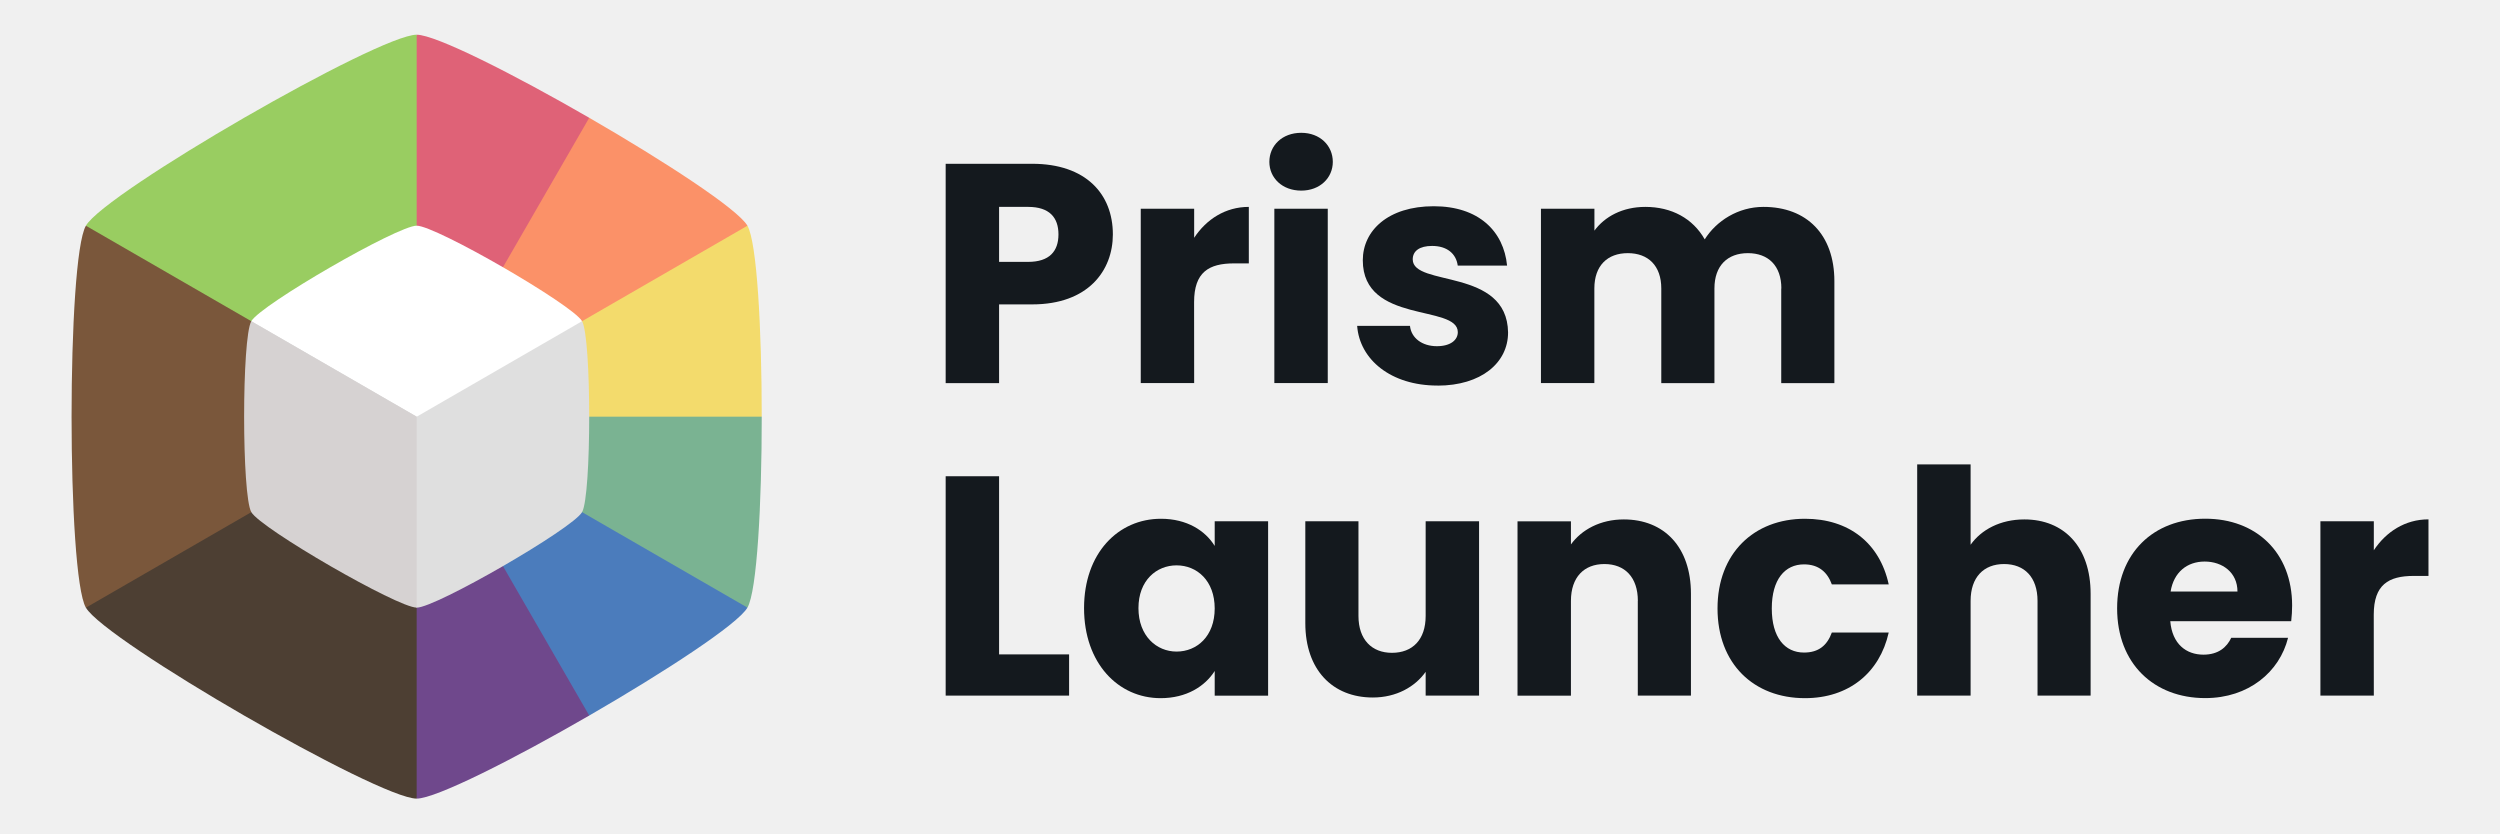
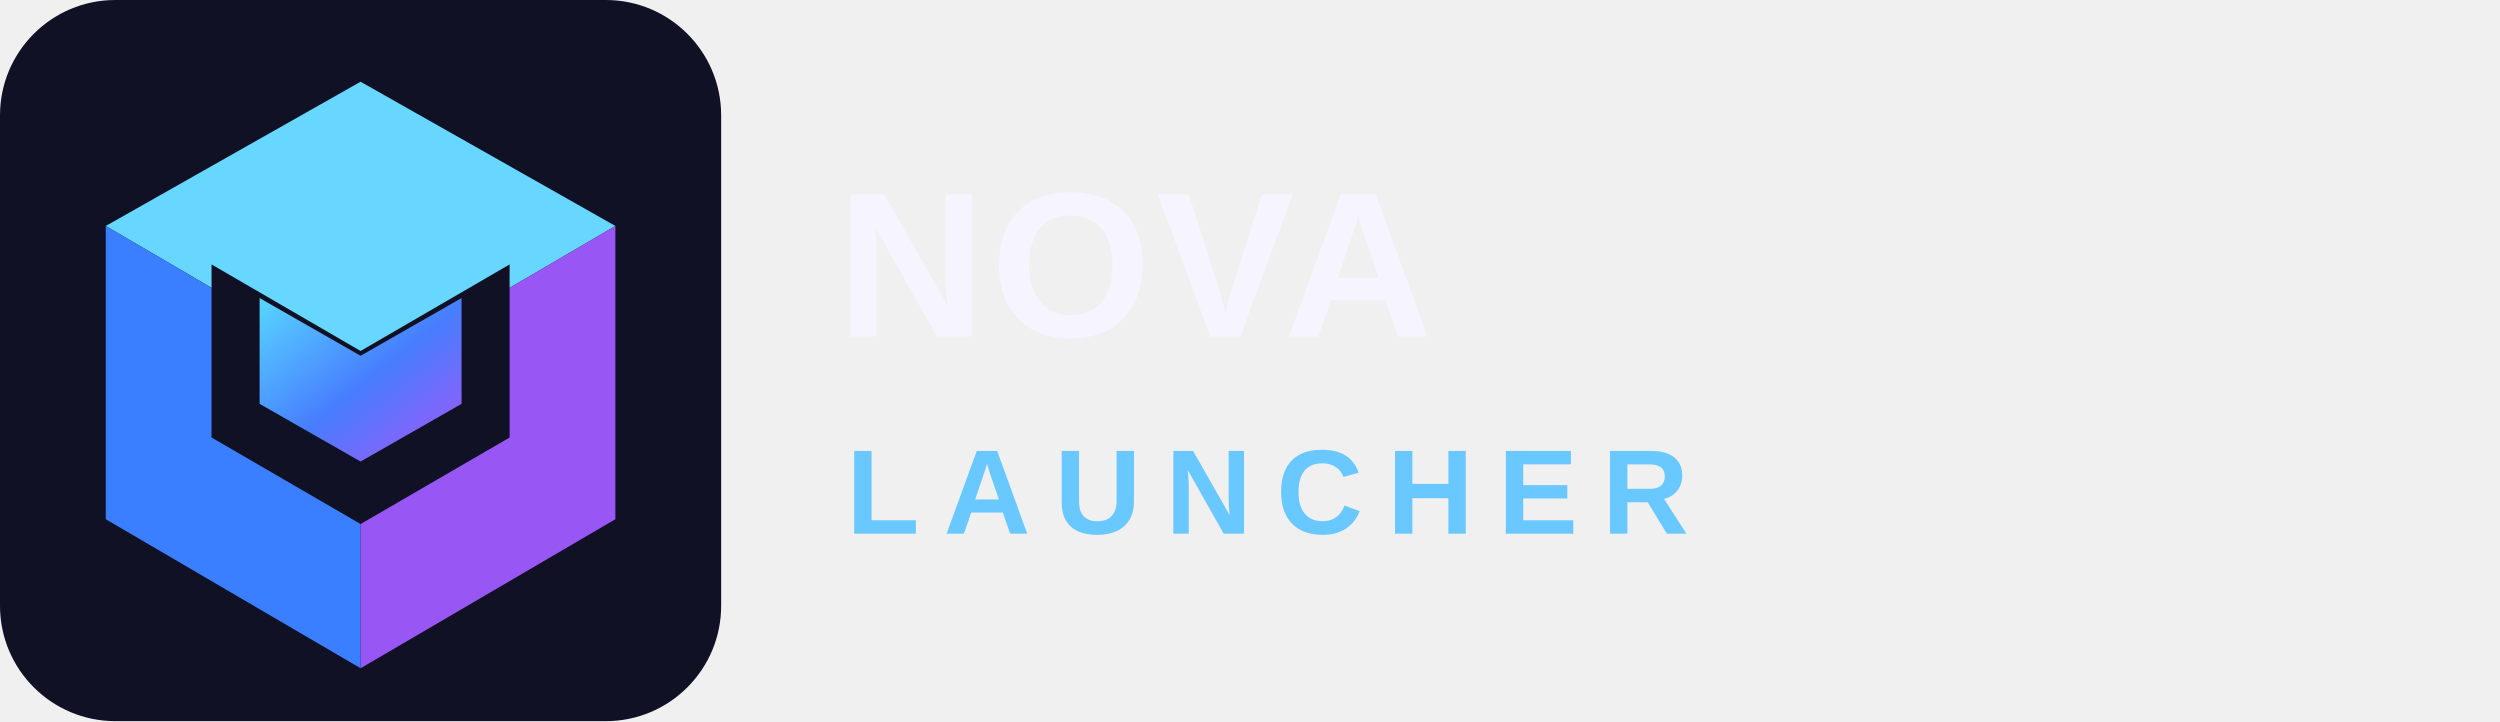
- <svg xmlns="http://www.w3.org/2000/svg" width="144" height="48" viewBox="0 0 38.1 12.7" version="1.1" id="svg3606">
-   <defs id="defs3603" />
-   <g id="layer1">
-     <g id="g531" transform="matrix(0.1353646,0,0,0.1353646,15.30158,0.5291666)" />
-     <g id="g397">
-       <path style="fill:#99cd61;fill-opacity:1;stroke-width:0.265" d="M 6.35,6.35 Z" id="path7899" />
-       <path id="path3228" style="fill:#df6277;fill-opacity:1;stroke-width:0.265" d="M 6.35,0.529 3.829,4.895 6.35,6.35 8.87,4.895 8.98,1.795 C 7.829,1.131 6.641,0.529 6.35,0.529 Z" />
-       <path id="path2659" style="fill:#fb9168;fill-opacity:1;stroke-width:0.265" d="M 8.98,1.795 6.35,6.35 8.87,7.805 11.391,3.44 C 11.246,3.188 10.131,2.46 8.98,1.795 Z" />
-       <path id="path2708" style="fill:#f3db6c;fill-opacity:1;stroke-width:0.265" d="M 11.391,3.44 6.35,6.35 8.87,7.805 11.609,6.35 c 0,-1.329 -0.073,-2.658 -0.218,-2.91 z" />
-       <path id="path1737" style="fill:#7ab392;fill-opacity:1;stroke-width:0.265" d="m 6.35,6.35 v 2.91 h 5.041 C 11.537,9.008 11.609,7.679 11.609,6.35 Z" />
-       <path id="path2937" style="fill:#4b7cbc;fill-opacity:1;stroke-width:0.265" d="M 6.35,6.35 V 9.26 L 8.98,10.905 C 10.131,10.24 11.246,9.512 11.391,9.26 Z" />
-       <path id="path3117" style="fill:#6f488c;fill-opacity:1;stroke-width:0.265" d="M 6.35,6.35 3.829,7.805 6.35,12.171 c 0.291,0 1.479,-0.601 2.63,-1.266 z" />
-       <path id="path2010" style="fill:#4d3f33;fill-opacity:1;stroke-width:0.265" d="M 3.829,4.895 1.309,9.26 C 1.6,9.765 5.768,12.171 6.35,12.171 V 6.35 Z" />
-       <path id="path1744" style="fill:#7a573b;fill-opacity:1;stroke-width:0.265" d="m 1.309,3.44 c -0.291,0.504 -0.291,5.317 0,5.821 L 6.35,6.35 V 3.44 Z" />
-       <path id="path1739" style="fill:#99cd61;fill-opacity:1;stroke-width:0.265" d="M 6.35,0.529 C 5.768,0.529 1.6,2.935 1.309,3.44 L 6.35,6.35 Z" />
-       <g id="g379">
-         <g id="g1657" transform="matrix(0.8799999,0,0,0.8799999,-10.90649,-1.242093)">
-           <g id="g7651" transform="translate(13.25996,2.277589)">
-             <path id="path6659" style="fill:#ffffff;stroke-width:0.265" d="m 6.35,2.939 c -0.341,0 -2.783,1.41 -2.953,1.705 L 6.35,9.76 9.304,4.645 C 9.133,4.349 6.691,2.939 6.35,2.939 Z" transform="matrix(0.9697482,0,0,0.9697482,0.1920988,0.1920979)" />
-           </g>
-           <path id="path461" style="fill:#dfdfdf;fill-opacity:1;stroke-width:0.265" d="m 16.746,6.974 2.864,4.961 c 0.331,0 2.699,-1.367 2.864,-1.654 0.165,-0.286 0.165,-3.021 0,-3.307 l -2.864,1.654 z" />
-         </g>
-         <path id="path5065" style="fill:#d6d2d2;fill-opacity:1;stroke-width:0.265" d="m 3.83,4.895 c -0.146,0.252 -0.146,2.658 0,2.91 0.146,0.252 2.229,1.455 2.52,1.455 V 6.35 Z" />
-       </g>
-     </g>
-     <g aria-label="Prism Launcher" id="text637" style="font-weight:bold;font-size:4.763px;line-height:1;font-family:poppins;-inkscape-font-specification:'poppins Bold';stroke-width:0.265">
-       <path d="M 15.669,3.991 H 15.226 V 3.153 h 0.443 c 0.324,0 0.462,0.162 0.462,0.419 0,0.257 -0.138,0.419 -0.462,0.419 z m 1.291,-0.419 c 0,-0.614 -0.41,-1.076 -1.229,-1.076 h -1.319 v 3.343 h 0.814 V 4.639 h 0.505 c 0.852,0 1.229,-0.514 1.229,-1.067 z" style="fill:#14191e" id="path419" />
-       <path d="m 18.198,4.605 c 0,-0.457 0.224,-0.591 0.61,-0.591 h 0.224 V 3.153 c -0.357,0 -0.648,0.19 -0.833,0.471 V 3.181 h -0.814 v 2.657 h 0.814 z" style="fill:#14191e" id="path421" />
-       <path d="m 19.421,3.181 v 2.657 h 0.814 V 3.181 Z m 0.41,-0.276 c 0.286,0 0.481,-0.195 0.481,-0.438 0,-0.248 -0.195,-0.443 -0.481,-0.443 -0.291,0 -0.486,0.195 -0.486,0.443 0,0.243 0.195,0.438 0.486,0.438 z" style="fill:#14191e" id="path423" />
-       <path d="m 21.907,5.877 c 0.667,0 1.076,-0.348 1.076,-0.81 -0.014,-0.991 -1.453,-0.691 -1.453,-1.114 0,-0.129 0.105,-0.205 0.295,-0.205 0.229,0 0.367,0.119 0.391,0.3 h 0.752 C 22.917,3.524 22.536,3.143 21.85,3.143 c -0.695,0 -1.081,0.371 -1.081,0.824 0,0.976 1.448,0.667 1.448,1.095 0,0.119 -0.11,0.214 -0.319,0.214 -0.224,0 -0.391,-0.124 -0.41,-0.31 h -0.805 c 0.038,0.514 0.514,0.91 1.224,0.91 z" style="fill:#14191e" id="path425" />
-       <path d="m 27.146,4.396 v 1.443 h 0.81 V 4.286 c 0,-0.714 -0.424,-1.133 -1.081,-1.133 -0.386,0 -0.719,0.214 -0.895,0.495 -0.181,-0.319 -0.505,-0.495 -0.905,-0.495 -0.348,0 -0.619,0.148 -0.776,0.362 V 3.181 H 23.484 v 2.657 h 0.814 V 4.396 c 0,-0.348 0.2,-0.538 0.51,-0.538 0.31,0 0.51,0.191 0.51,0.538 v 1.443 h 0.81 V 4.396 c 0,-0.348 0.2,-0.538 0.51,-0.538 0.31,0 0.51,0.191 0.51,0.538 z" style="fill:#14191e" id="path427" />
-       <path d="m 15.226,7.258 h -0.814 v 3.343 h 1.881 V 9.973 h -1.067 z" style="fill:#14191e" id="path429" />
-       <path d="m 16.521,9.268 c 0,0.838 0.519,1.372 1.167,1.372 0.395,0 0.676,-0.181 0.824,-0.414 v 0.376 h 0.814 V 7.944 h -0.814 v 0.376 c -0.143,-0.233 -0.424,-0.414 -0.819,-0.414 -0.652,0 -1.172,0.524 -1.172,1.362 z m 1.991,0.005 c 0,0.424 -0.271,0.657 -0.581,0.657 -0.305,0 -0.581,-0.238 -0.581,-0.662 0,-0.424 0.276,-0.652 0.581,-0.652 0.31,0 0.581,0.233 0.581,0.657 z" style="fill:#14191e" id="path431" />
-       <path d="M 22.541,10.601 V 7.944 h -0.814 v 1.443 c 0,0.362 -0.2,0.562 -0.514,0.562 -0.305,0 -0.51,-0.2 -0.51,-0.562 V 7.944 h -0.81 v 1.553 c 0,0.71 0.414,1.133 1.029,1.133 0.357,0 0.643,-0.162 0.805,-0.391 v 0.362 z" style="fill:#14191e" id="path433" />
-       <path d="m 24.96,9.158 v 1.443 h 0.81 V 9.049 c 0,-0.714 -0.41,-1.133 -1.024,-1.133 -0.357,0 -0.643,0.157 -0.805,0.381 v -0.352 h -0.814 v 2.657 h 0.814 V 9.158 c 0,-0.362 0.2,-0.562 0.51,-0.562 0.31,0 0.51,0.2 0.51,0.562 z" style="fill:#14191e" id="path435" />
-       <path d="m 26.175,9.273 c 0,0.843 0.552,1.367 1.333,1.367 0.667,0 1.138,-0.386 1.276,-1 h -0.867 c -0.071,0.195 -0.2,0.305 -0.424,0.305 -0.291,0 -0.491,-0.229 -0.491,-0.672 0,-0.443 0.2,-0.672 0.491,-0.672 0.224,0 0.357,0.119 0.424,0.305 h 0.867 c -0.138,-0.633 -0.61,-1 -1.276,-1 -0.781,0 -1.333,0.529 -1.333,1.367 z" style="fill:#14191e" id="path437" />
-       <path d="M 29.218,7.077 V 10.601 H 30.032 V 9.158 c 0,-0.362 0.2,-0.562 0.51,-0.562 0.31,0 0.51,0.2 0.51,0.562 V 10.601 H 31.861 V 9.049 c 0,-0.714 -0.405,-1.133 -1.01,-1.133 -0.367,0 -0.657,0.157 -0.819,0.386 V 7.077 Z" style="fill:#14191e" id="path439" />
-       <path d="m 33.599,8.558 c 0.271,0 0.5,0.167 0.5,0.457 H 33.08 c 0.048,-0.295 0.252,-0.457 0.519,-0.457 z m 1.272,1.162 h -0.867 c -0.067,0.143 -0.195,0.257 -0.424,0.257 -0.262,0 -0.476,-0.162 -0.505,-0.51 h 1.843 c 0.009,-0.081 0.014,-0.162 0.014,-0.238 0,-0.81 -0.548,-1.324 -1.324,-1.324 -0.791,0 -1.343,0.524 -1.343,1.367 0,0.843 0.562,1.367 1.343,1.367 0.662,0 1.133,-0.4 1.262,-0.919 z" style="fill:#14191e" id="path441" />
-       <path d="m 36.176,9.368 c 0,-0.457 0.224,-0.591 0.61,-0.591 h 0.224 V 7.915 c -0.357,0 -0.648,0.191 -0.833,0.471 V 7.944 h -0.814 v 2.657 h 0.814 z" style="fill:#14191e" id="path443" />
-     </g>
-   </g>
+ <svg xmlns="http://www.w3.org/2000/svg" width="520" height="150" viewBox="0 0 520 150">
+   <defs>
+     <linearGradient id="cube" x1="0" y1="0" x2="1" y2="1">
+       <stop stop-color="#58d6ff" />
+       <stop offset=".52" stop-color="#477dff" />
+       <stop offset="1" stop-color="#a855f7" />
+     </linearGradient>
+   </defs>
+   <rect width="150" height="150" rx="24" fill="#111126" />
+   <path d="M75 17 128 47 75 78 22 47Z" fill="#67d7ff" />
+   <path d="M22 47 75 78 75 139 22 108Z" fill="#397fff" />
+   <path d="M128 47 75 78 75 139 128 108Z" fill="#9856f4" />
+   <path d="M44 55 75 73 106 55 106 91 75 109 44 91Z" fill="#111126" />
+   <path d="M54 62 75 74 96 62 96 84 75 96 54 84Z" fill="url(#cube)" />
+   <text x="174" y="70" font-family="Segoe UI, Arial, sans-serif" font-size="43" font-weight="800" fill="#f5f4ff" letter-spacing="1">NOVA</text>
+   <text x="176" y="111" font-family="Segoe UI, Arial, sans-serif" font-size="25" font-weight="600" fill="#69c8ff" letter-spacing="5">LAUNCHER</text>
</svg>
